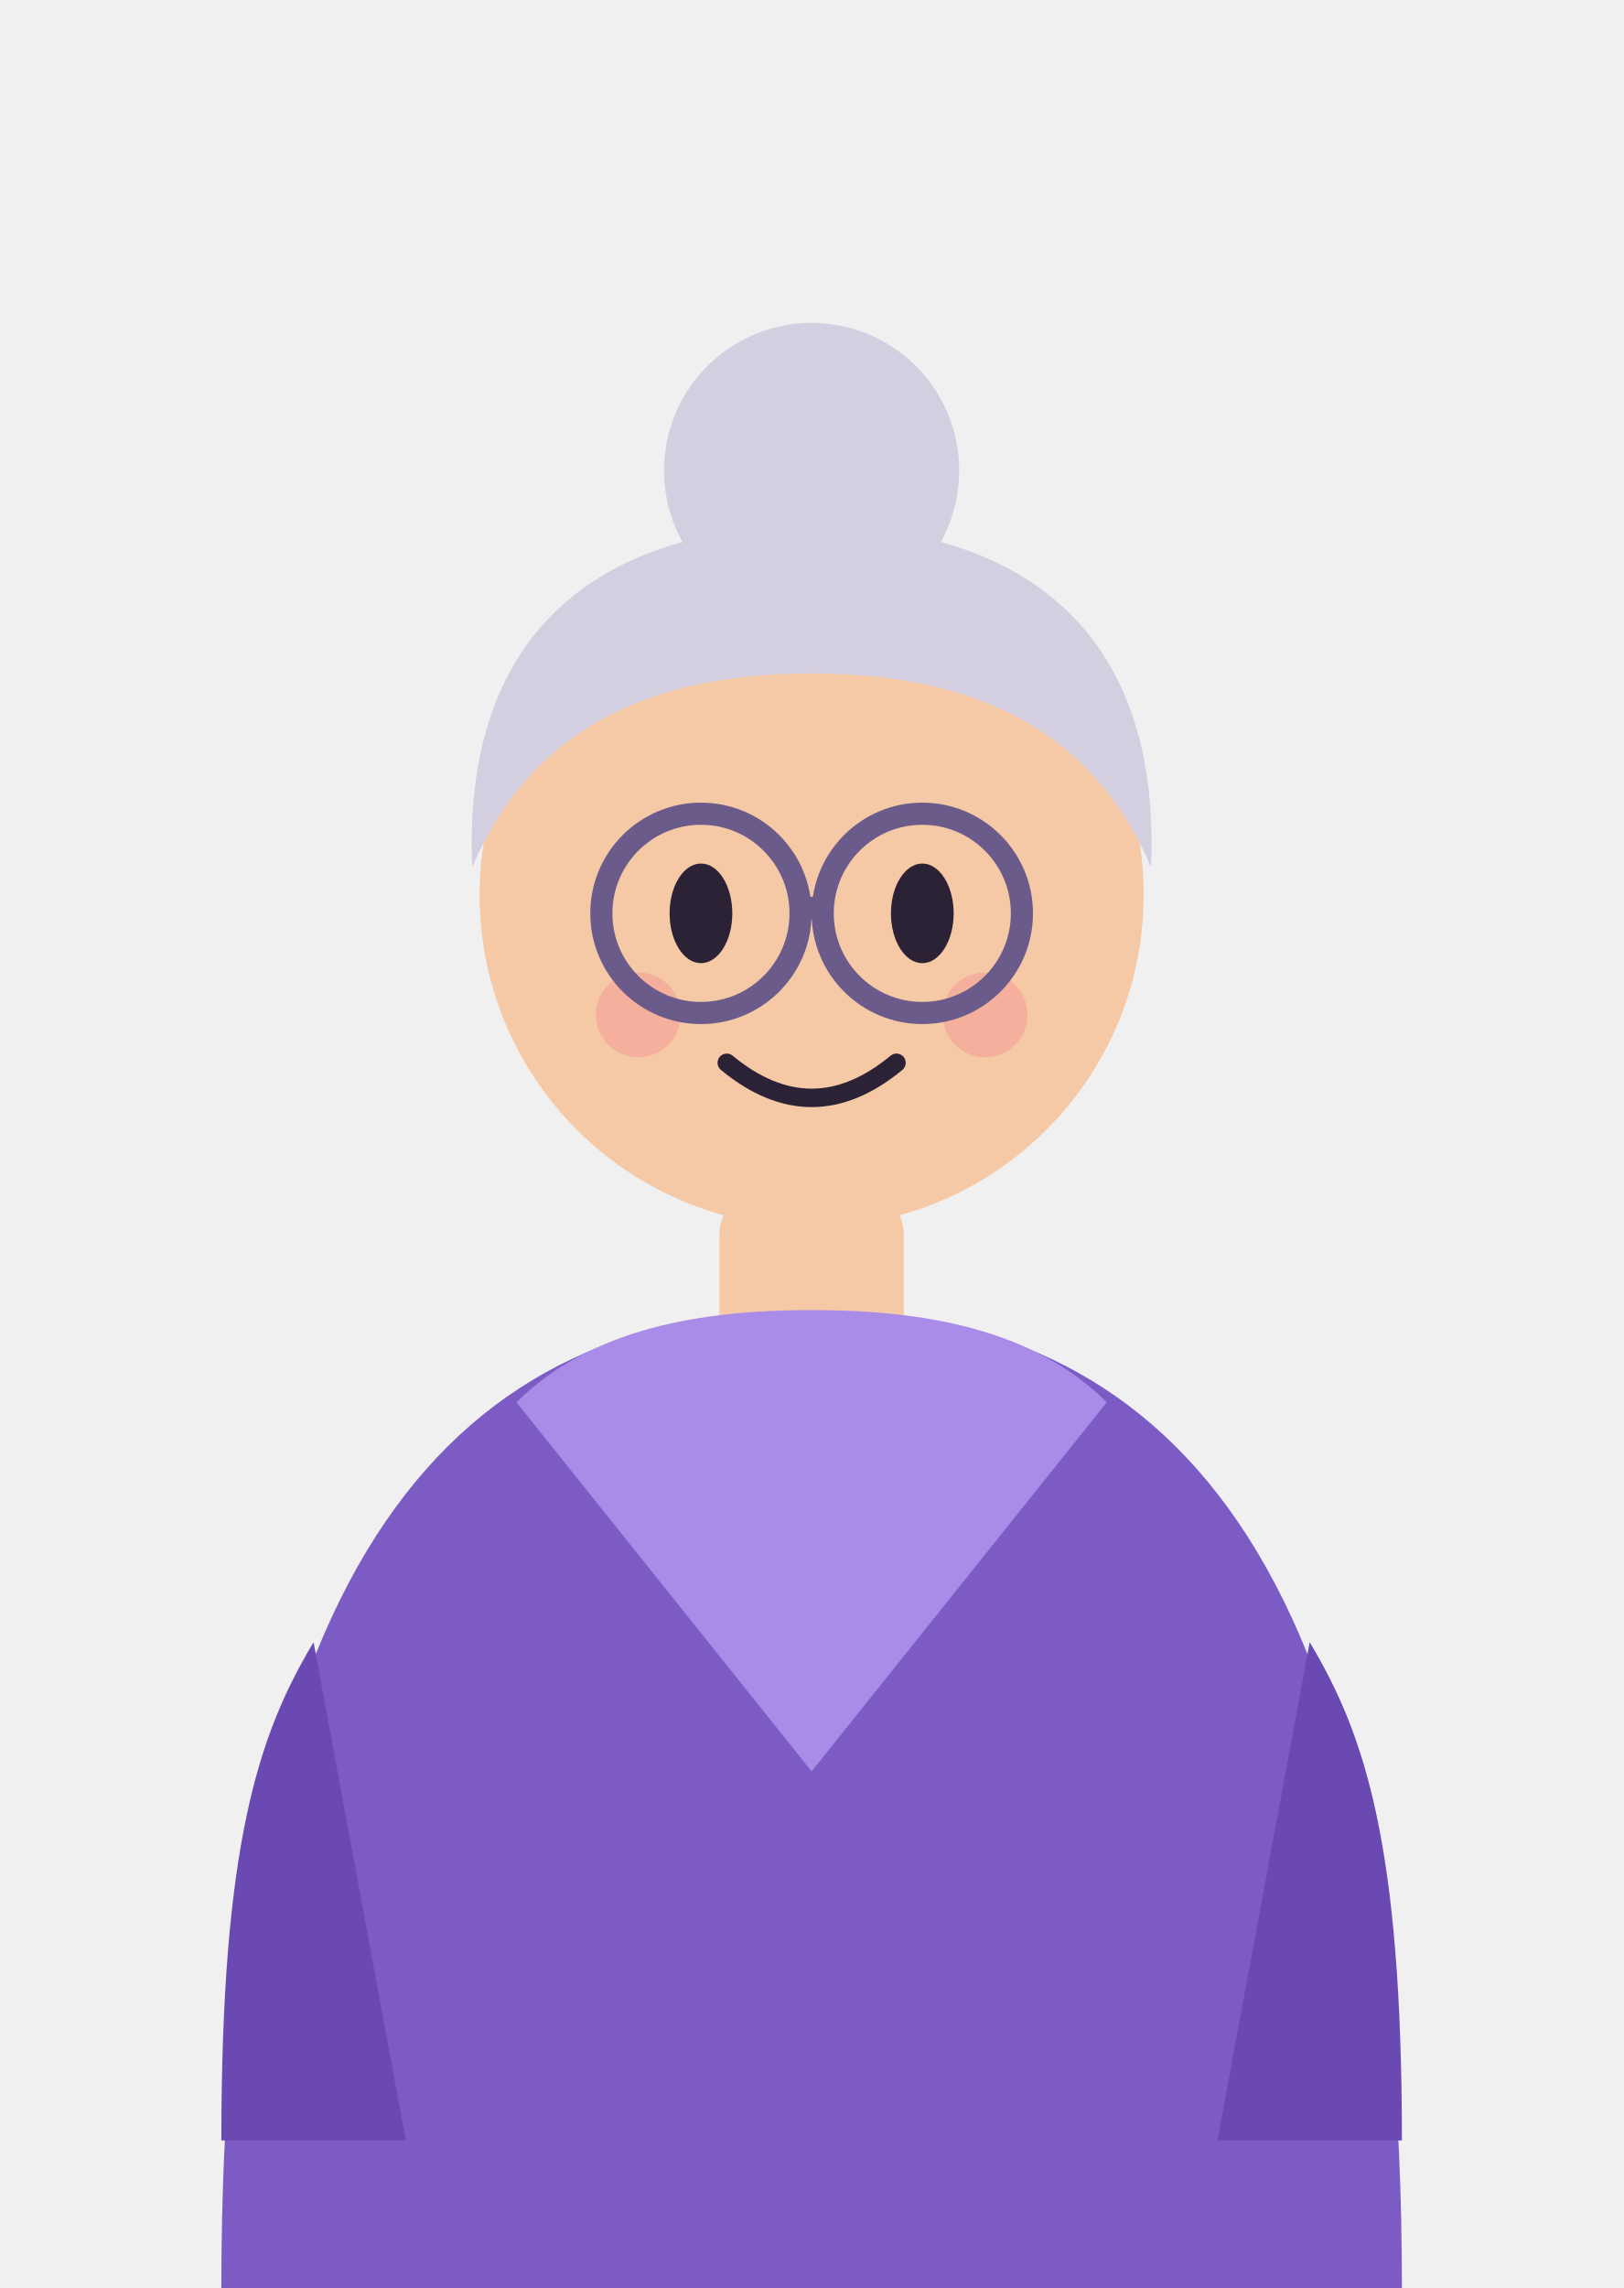
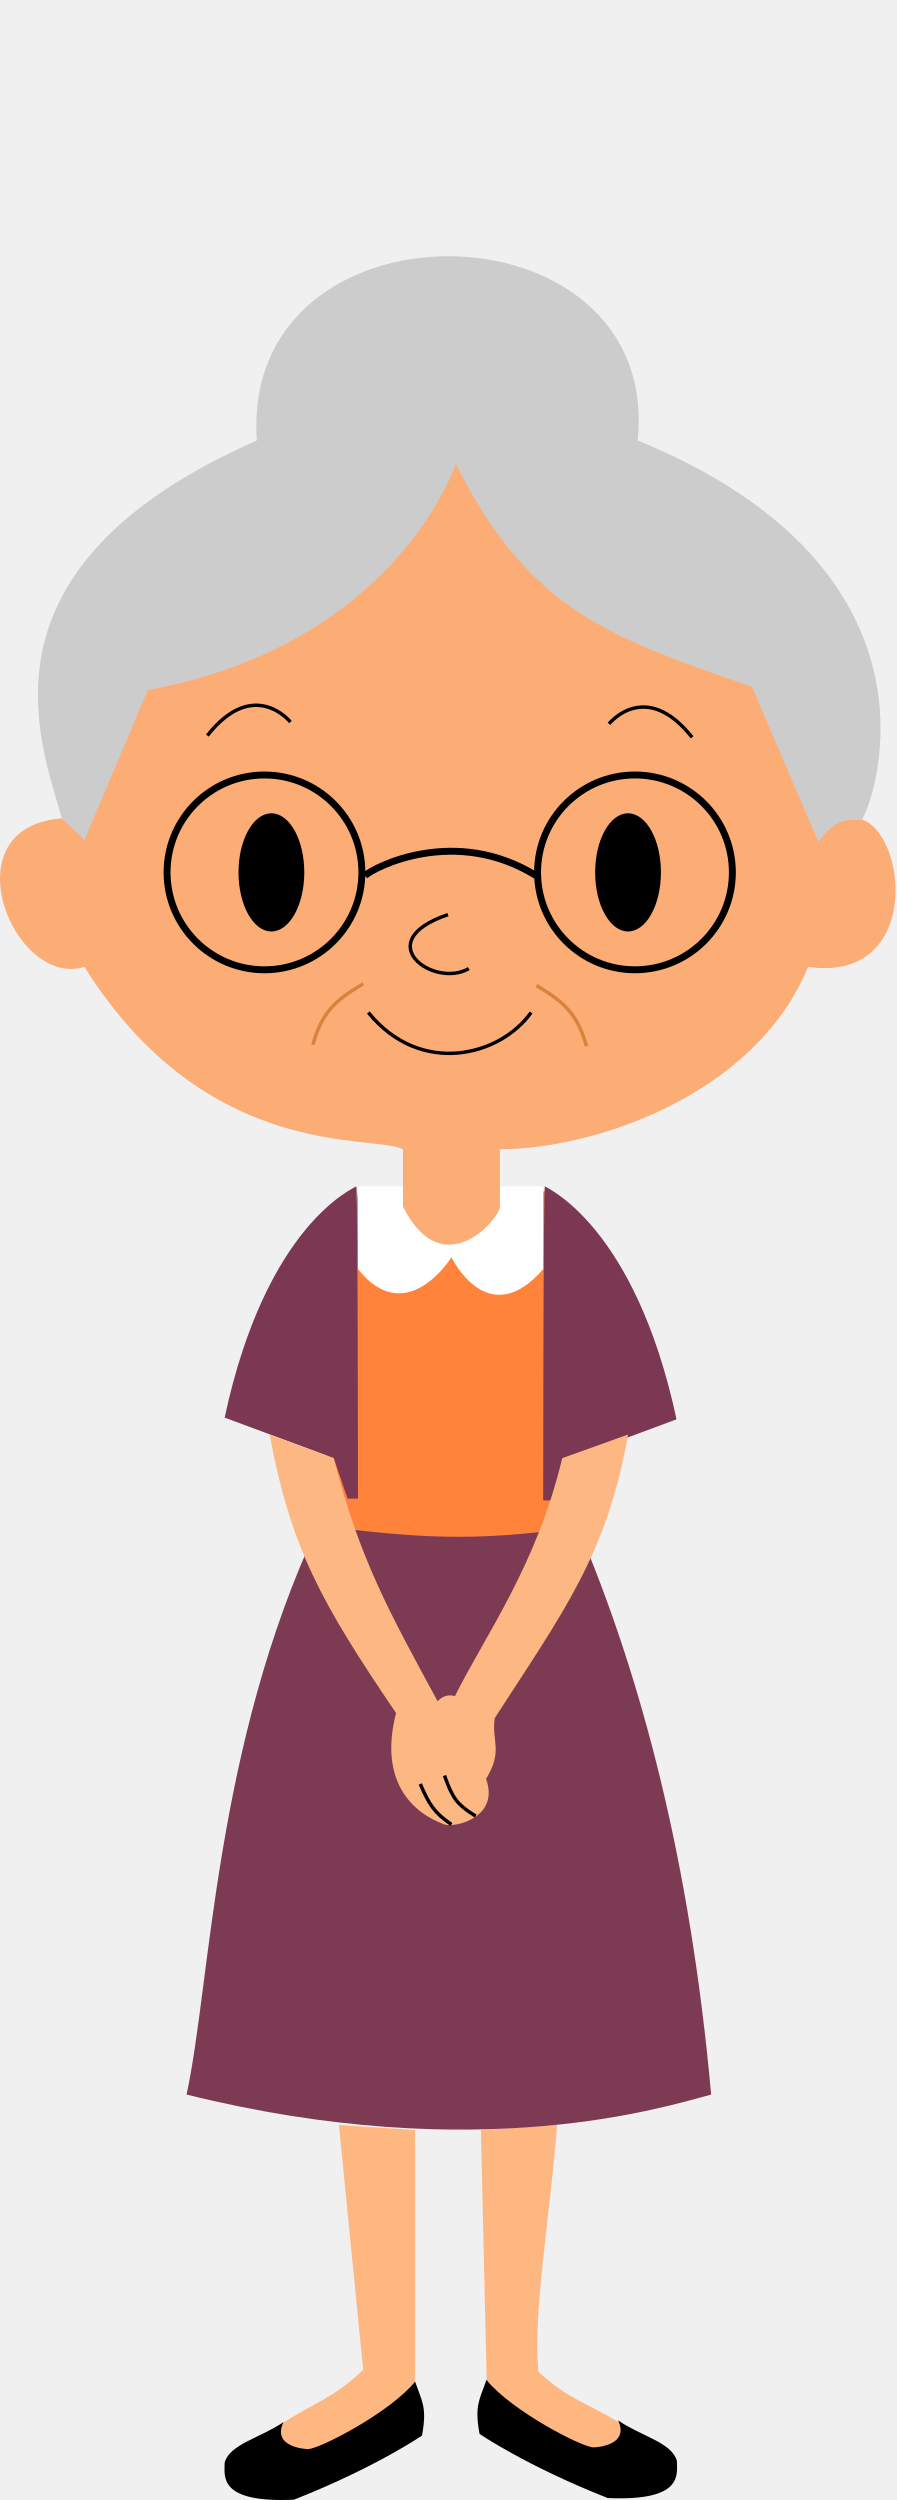
- <svg xmlns="http://www.w3.org/2000/svg" viewBox="-6 -10 88 124" fill="none">
-   <circle cx="38" cy="15.5" r="8" fill="#D3CFE0" />
-   <g transform="translate(0 -6)">
-     <path d="M6 120 C6 80 19 67 38 67 C57 67 70 80 70 120 Z" fill="#7C5CC4" />
-   </g>
-   <rect x="33" y="54" width="10" height="14" rx="3" fill="#F6C9A6" />
-   <circle cx="38" cy="38.5" r="18" fill="#F6C9A6" />
-   <ellipse cx="32" cy="39.5" rx="1.7" ry="2.7" fill="#2B2236" />
-   <ellipse cx="44" cy="39.5" rx="1.7" ry="2.7" fill="#2B2236" />
-   <circle cx="28.6" cy="45" r="2.3" fill="#F29A94" opacity=".55" />
-   <circle cx="47.4" cy="45" r="2.3" fill="#F29A94" opacity=".55" />
-   <path d="M33.4 47.6 Q38 51.4 42.6 47.6" stroke="#2B2236" stroke-width="1" stroke-linecap="round" fill="none" />
-   <path d="M19.6 37 C19 23 28 18.5 38 18.5 C48 18.5 57 23 56.4 37 C53 29 46 26.5 38 26.5 C30 26.5 23 29 19.6 37Z" fill="#D3CFE0" />
-   <circle cx="32" cy="39.5" r="5.4" stroke="#6B5B8A" stroke-width="1.2" />
-   <circle cx="44" cy="39.5" r="5.4" stroke="#6B5B8A" stroke-width="1.2" />
-   <path d="M37.4 39.2 H38.6" stroke="#6B5B8A" stroke-width="1.2" />
-   <g transform="translate(0 -6)">
-     <path d="M22 72 L38 92 L54 72 C50 68 44 67 38 67 C32 67 26 68 22 72Z" fill="#A98BE8" />
-   </g>
-   <g transform="translate(0 -6)">
-     <path d="M6 112 C6 96 8 90 11 85 L16 112Z M70 112 C70 96 68 90 65 85 L60 112Z" fill="#6A49B3" />
+ <svg xmlns="http://www.w3.org/2000/svg" viewBox="0 0 259 722" fill="none">
+   <g transform="translate(0 74)">
+     <path d="M91.879 367.592L103.379 270.087H157.879L166.879 367.592C135.747 373.373 129.034 372.489 93.164 367.761L91.879 367.592Z" fill="#FF833A" />
+     <path d="M64.879 335.415C76.879 279.35 102.379 269.112 102.879 268.624C103.379 268.137 103.379 358.816 103.379 358.816H100.379L96.379 347.116L64.879 335.415Z" fill="#7C3852" />
+     <path d="M195.379 335.905C183.379 279.84 157.879 269.112 157.379 268.624C156.879 268.137 156.879 359.306 156.879 359.306H159.879L163.879 347.605L195.379 335.905Z" fill="#7C3852" />
+     <path d="M104.878 610.377L97.878 539.687L119.878 541.149V613.79C103.852 631.698 90.063 633.566 89.059 633.757C89.263 633.773 89.378 633.778 89.378 633.778C89.021 633.778 88.924 633.783 89.059 633.757C87.226 633.612 78.229 632.559 81.378 625.978C90.556 619.885 96.378 618.665 104.878 610.377Z" fill="#FFB781" />
+     <path d="M155.493 610.97C164.205 619.046 170.057 620.122 179.389 625.987C182.708 632.488 173.741 633.763 171.912 633.953C170.904 633.786 157.071 632.258 140.586 614.751L138.879 541.149L160.879 539.687C158.775 567.524 153.879 593.314 155.493 610.97Z" fill="#FFB781" />
+     <path d="M121.879 629.391C123.379 621.103 121.879 619.64 119.879 613.79C112.684 622.765 91.898 633.474 88.879 633.291C88.379 633.291 78.379 632.803 81.879 625.491C75.24 630.06 66.379 631.828 64.879 637.191C64.879 641.091 62.879 648.892 84.879 647.917C108.379 638.654 121.879 629.391 121.879 629.391Z" fill="black" />
+     <path d="M138.488 628.903C136.988 620.615 138.488 619.153 140.488 613.302C147.682 622.278 168.469 632.986 171.488 632.803C171.988 632.803 181.988 632.316 178.488 625.003C185.127 629.572 193.988 631.341 195.488 636.704C195.488 640.604 197.488 648.404 175.488 647.429C151.988 638.166 138.488 628.903 138.488 628.903Z" fill="black" />
+     <path d="M166.879 367.104C135.379 371.492 120.379 370.029 91.879 366.616C61.879 430.482 60.879 498.735 53.879 530.911C138.379 551.875 192.379 534.324 205.379 530.911C199.379 464.121 185.379 410.493 166.879 367.104Z" fill="#7D3A53" />
+     <path d="M103.378 292.513V268.625H156.878V292.513C140.878 311.039 130.378 289.1 130.378 289.1C130.378 289.1 117.379 310.064 103.378 292.513Z" fill="white" />
+     <path d="M17.878 162.345L24.378 168.195L27.378 115.055L132.378 40.464L228.378 117.98C228.378 117.98 233.378 165.757 236.878 168.195C257.879 141.869 274.379 211.097 233.378 205.247C217.879 242.786 170.879 257.899 144.378 257.899V274.475C144.378 277.887 127.879 297.388 116.378 274.475V257.899C107.878 253.511 59.878 261.799 24.378 205.247C6.769 210.691 -9.733 176.925 6.879 165.749C9.605 163.914 13.225 162.689 17.878 162.345Z" fill="#FCAD75" />
+     <path d="M17.879 162.345L24.378 168.62L42.677 125.293C98.677 115.055 123.677 80.504 131.677 60.028C153.093 102.728 176.395 110.096 217.176 124.38L236.379 169.17C240.379 163.807 242.879 162.345 248.879 162.832C252.879 156.494 275.677 90.741 184.176 53.202C191.176 -17.001 69.177 -18.463 74.177 53.202C-8.823 89.766 11.379 139.431 17.879 162.345Z" fill="#CCCCCC" />
+     <path d="M106.379 218.41C121.379 236.936 144.379 231.085 153.379 218.41M129.379 190.134C106.379 197.934 125.379 211.585 135.379 205.734" stroke="black" />
+     <ellipse cx="78.379" cy="177.945" rx="9.5" ry="17.063" fill="black" />
+     <ellipse cx="181.379" cy="177.945" rx="9.5" ry="17.063" fill="black" />
+     <path d="M104.508 177.945C104.508 193.481 91.914 206.075 76.379 206.075C60.843 206.075 48.249 193.481 48.249 177.945C48.249 162.41 60.843 149.816 76.379 149.816C91.914 149.816 104.508 162.41 104.508 177.945Z" stroke-width="2" stroke="black" />
+     <path d="M105.379 178.923C107.879 176.483 131.379 164.295 154.879 178.923" stroke-width="2" stroke="black" />
+     <path d="M175.879 135.044C175.879 135.044 186.379 121.88 199.879 138.944" stroke="black" />
+     <path d="M83.879 134.527C83.879 134.527 73.379 121.363 59.879 138.427" stroke="black" />
+     <path d="M104.879 210.122C96.496 215.061 92.917 218.623 90.379 227.673" stroke="#DB813E" />
+     <path d="M154.879 210.609C163.261 215.549 166.84 219.111 169.379 228.16" stroke="#DB813E" />
+     <path d="M211.508 177.945C211.508 193.481 198.914 206.075 183.379 206.075C167.843 206.075 155.249 193.481 155.249 177.945C155.249 162.41 167.843 149.816 183.379 149.816C198.914 149.816 211.508 162.41 211.508 177.945Z" stroke-width="2" stroke="black" />
+     <path d="M96.379 347.116L77.879 340.29C83.879 372.954 92.879 389.042 114.379 420.731C109.379 440.232 118.879 449.495 128.379 452.908C131.379 453.883 144.379 450.958 140.379 439.745C145.379 431.457 141.902 429.048 142.879 422.194C162.379 391.968 175.379 374.904 181.379 340.29L162.379 347.116C154.879 378.317 140.379 397.818 131.379 415.856C128.379 414.881 126.379 417.319 126.379 417.319C112.379 391.48 103.879 376.367 96.379 347.116Z" fill="#FDB782" />
+     <path d="M121.379 441.207C123.879 447.057 125.379 449.495 130.379 452.908M128.379 438.77C128.379 438.77 129.89 443.598 131.879 446.082C133.755 448.427 137.379 450.47 137.379 450.47" stroke="black" />
  </g>
</svg>
